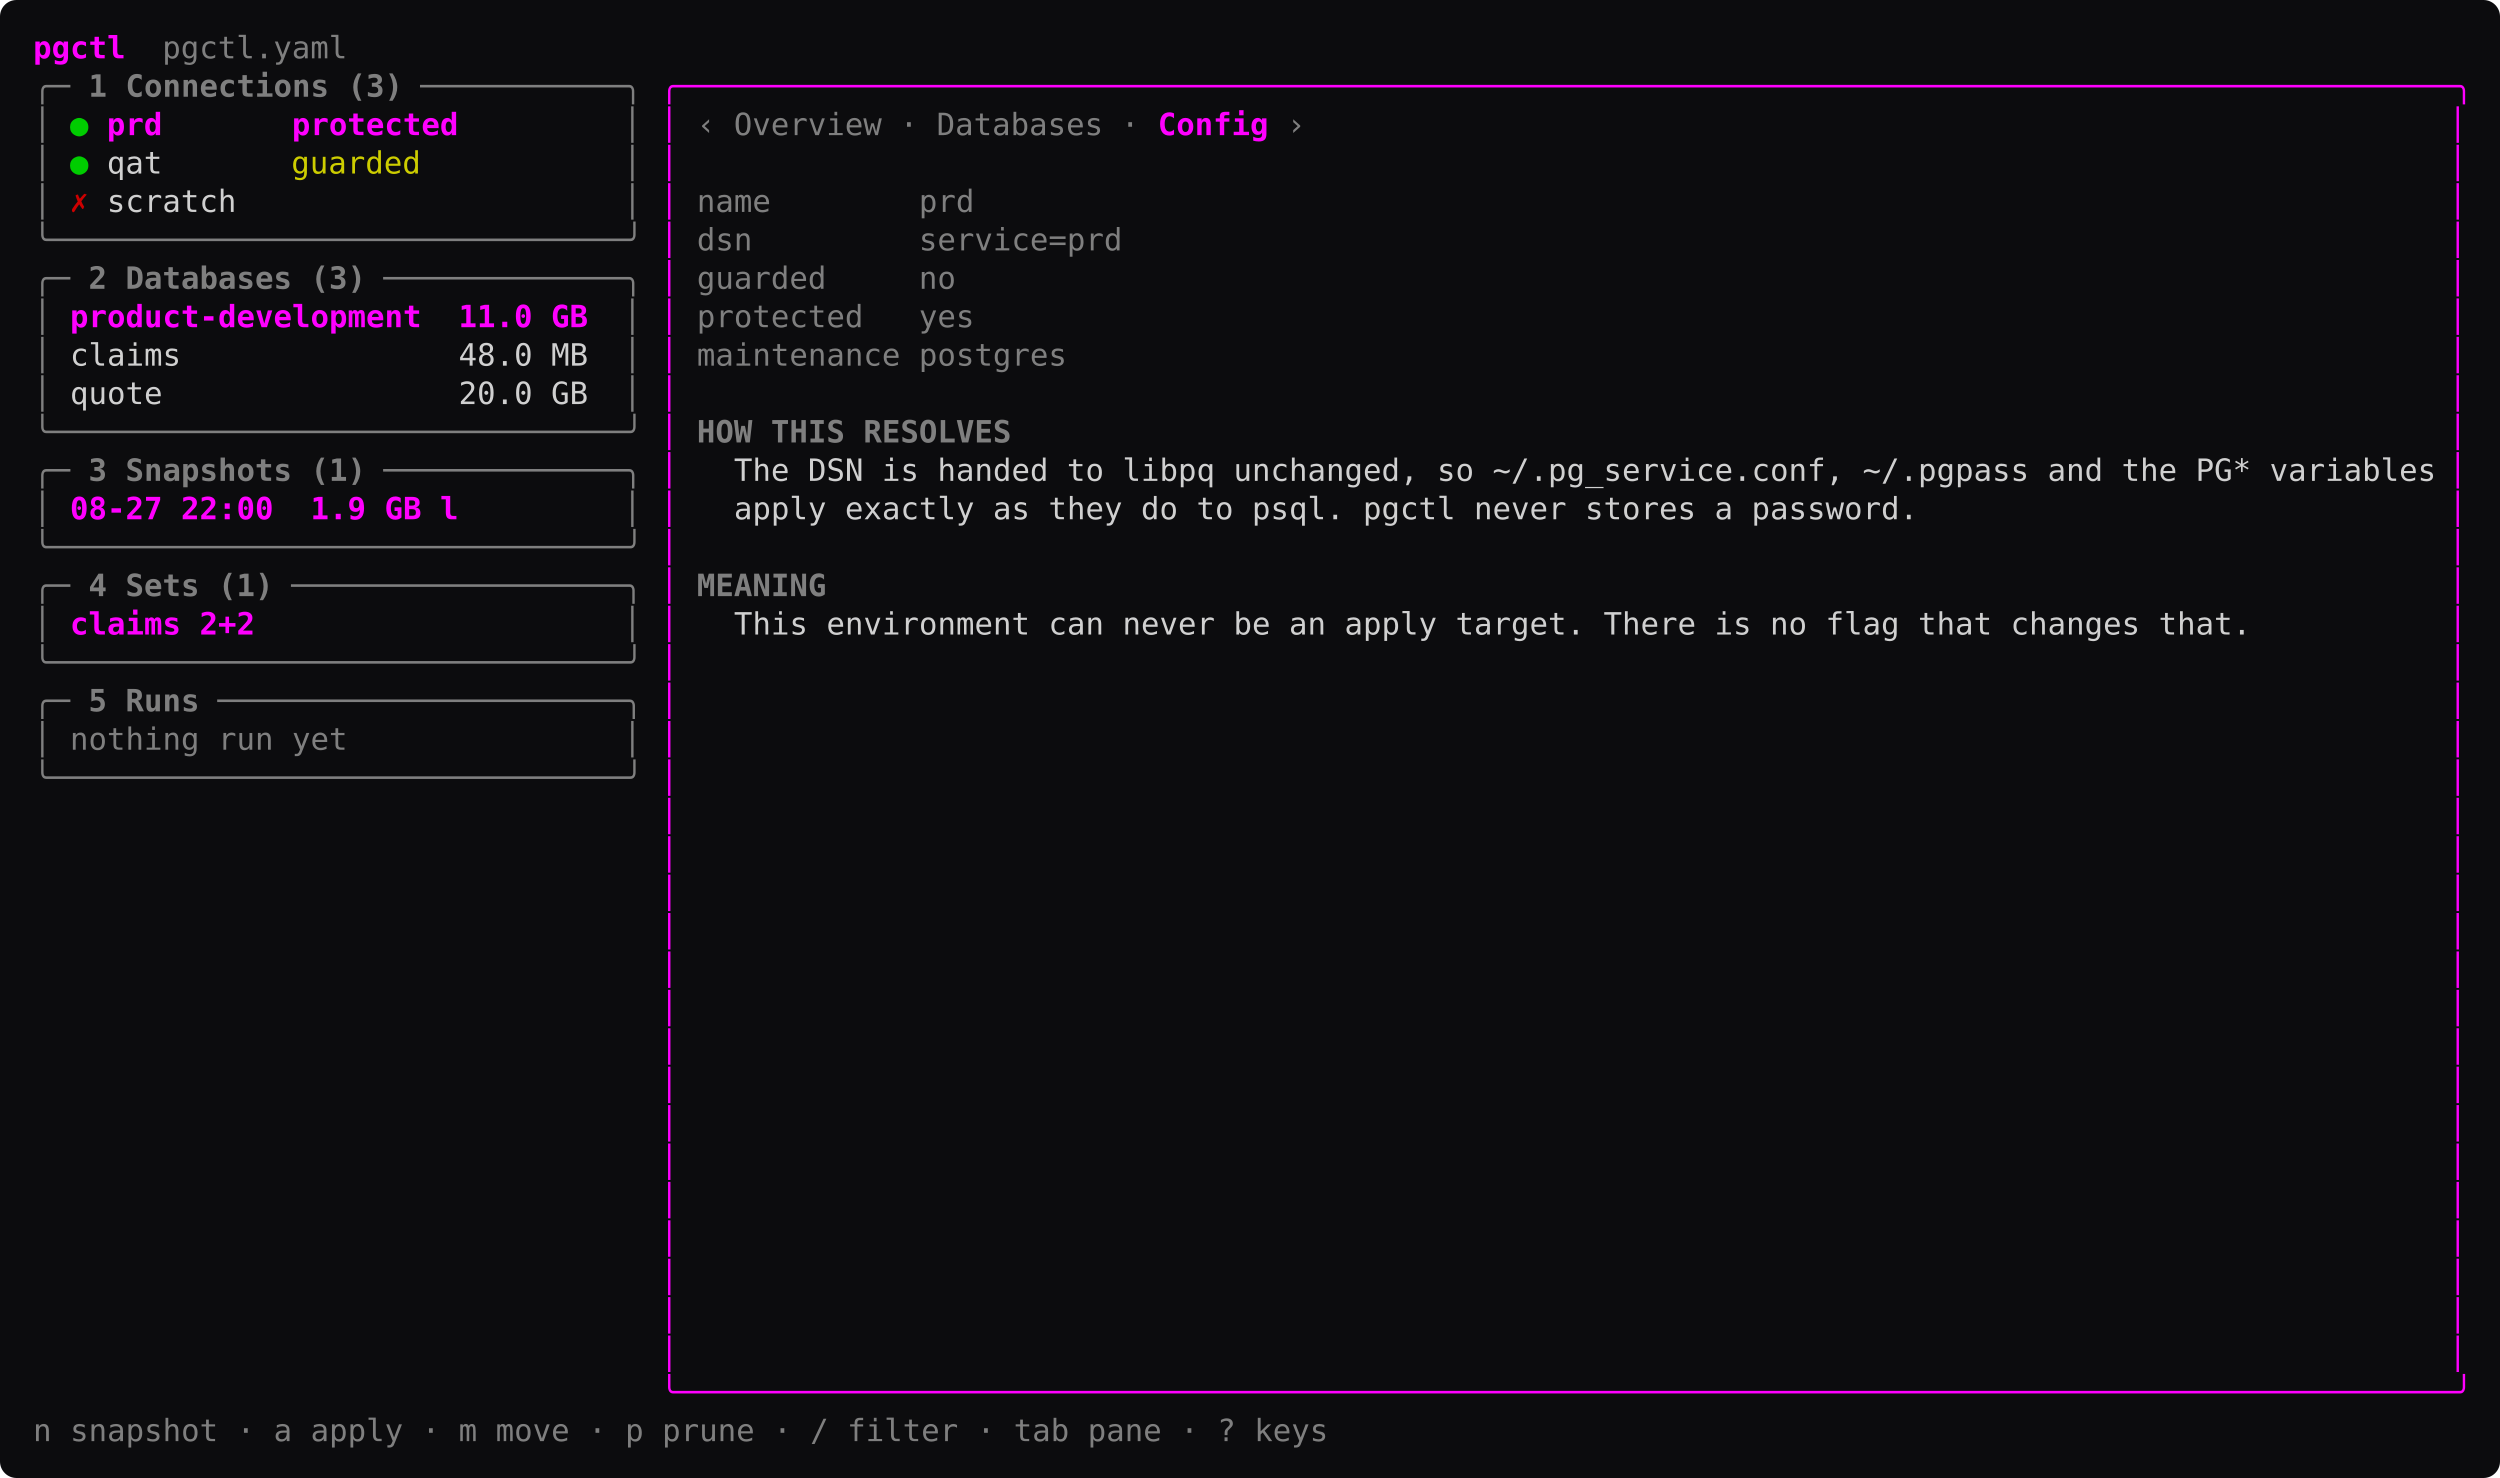
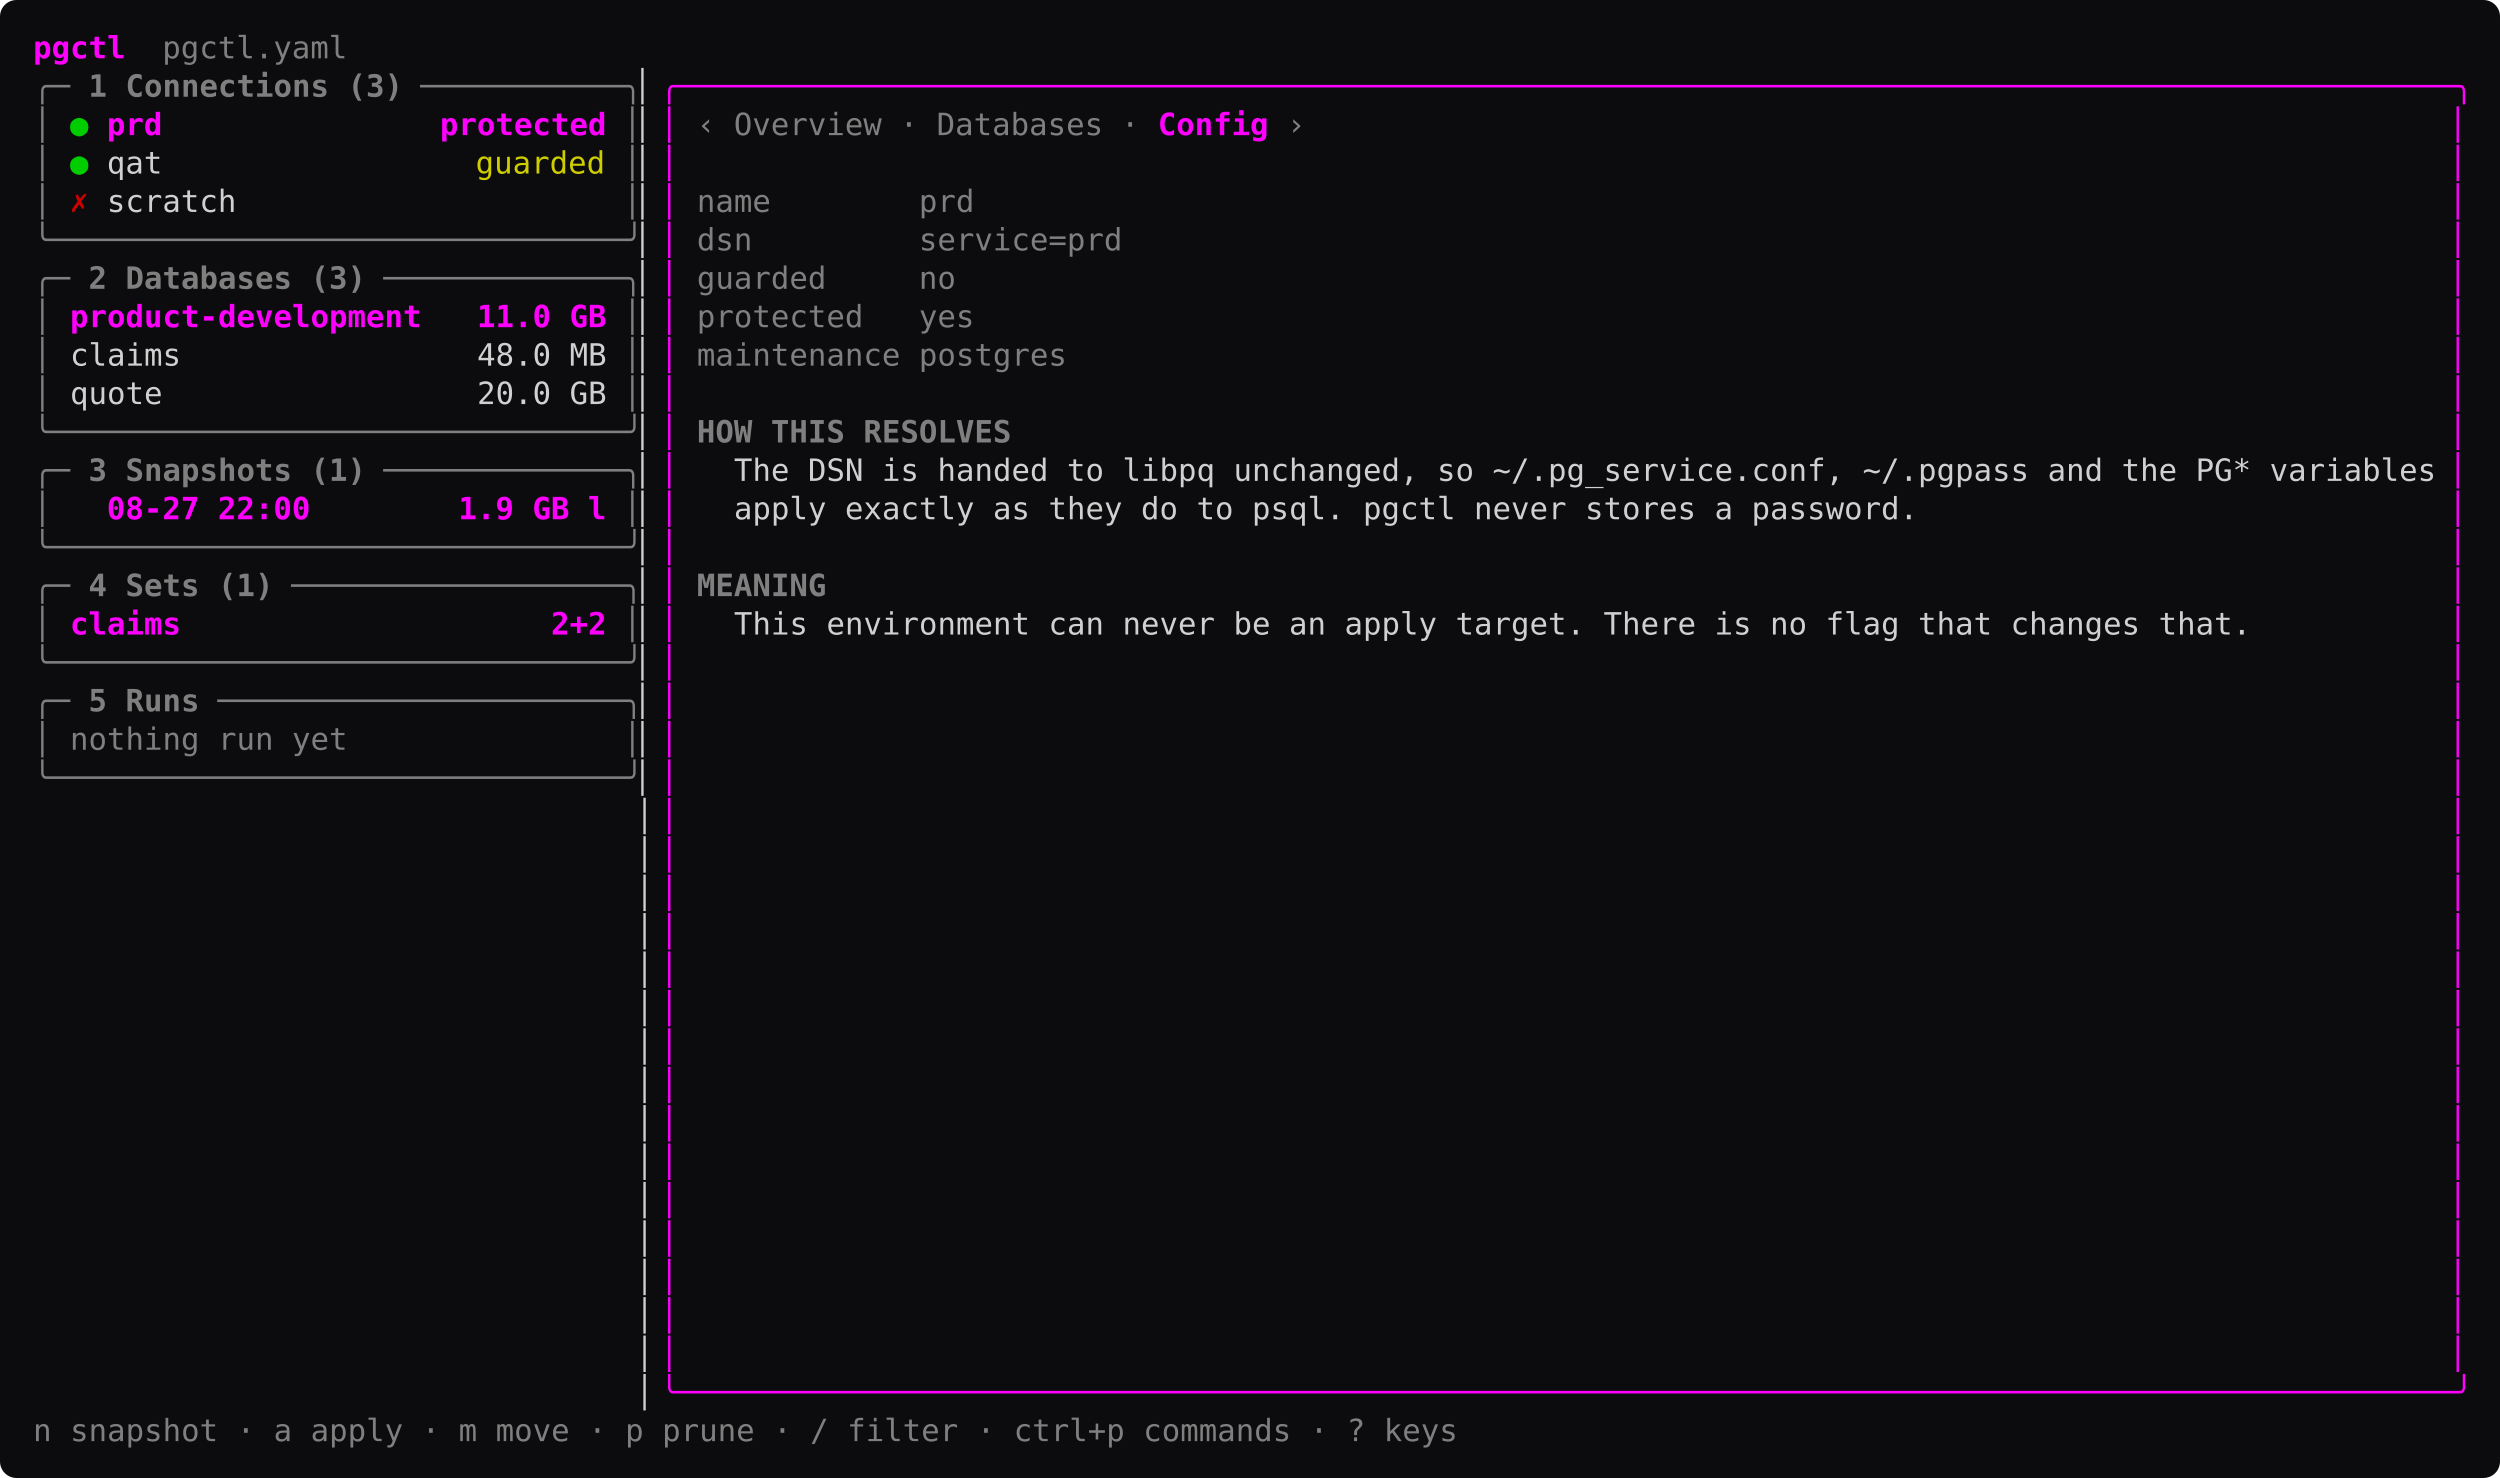
<svg xmlns="http://www.w3.org/2000/svg" width="1057.6" height="625.25" viewBox="0 0 1057.6 625.25" font-family="ui-monospace, 'SF Mono', SFMono-Regular, Menlo, Consolas, 'DejaVu Sans Mono', monospace" font-size="13" role="img">
  <rect width="1057.6" height="625.25" rx="7" fill="#0c0c0e" />
  <text x="14" y="24.68" textLength="39" lengthAdjust="spacing" fill="#ff00ff" font-weight="600" xml:space="preserve">pgctl</text>
  <text x="53" y="24.68" textLength="93.6" lengthAdjust="spacing" fill="#7f7f7f" xml:space="preserve">  pgctl.yaml</text>
  <text x="14" y="40.92" textLength="15.6" lengthAdjust="spacing" fill="#7f7f7f" xml:space="preserve">╭─</text>
  <text x="29.6" y="40.92" textLength="140.4" lengthAdjust="spacing" fill="#7f7f7f" font-weight="600" xml:space="preserve"> 1 Connections (3)</text>
  <text x="177.8" y="40.92" textLength="93.6" lengthAdjust="spacing" fill="#7f7f7f" xml:space="preserve">───────────╮</text>
+   <text x="271.4" y="40.92" textLength="7.8" lengthAdjust="spacing" fill="#d0d0d0" xml:space="preserve">▏</text>
  <text x="279.2" y="40.92" textLength="764.4" lengthAdjust="spacing" fill="#ff00ff" xml:space="preserve">╭────────────────────────────────────────────────────────────────────────────────────────────────╮</text>
  <text x="14" y="57.17" textLength="7.8" lengthAdjust="spacing" fill="#7f7f7f" xml:space="preserve">│</text>
  <text x="29.6" y="57.17" textLength="7.8" lengthAdjust="spacing" fill="#00cd00" xml:space="preserve">●</text>
-   <text x="45.2" y="57.17" textLength="148.2" lengthAdjust="spacing" fill="#ff00ff" font-weight="600" xml:space="preserve">prd       protected</text>
+   <text x="45.2" y="57.17" textLength="210.6" lengthAdjust="spacing" fill="#ff00ff" font-weight="600" xml:space="preserve">prd               protected</text>
  <text x="263.6" y="57.17" textLength="7.8" lengthAdjust="spacing" fill="#7f7f7f" xml:space="preserve">│</text>
+   <text x="271.4" y="57.17" textLength="7.8" lengthAdjust="spacing" fill="#d0d0d0" xml:space="preserve">▏</text>
  <text x="279.2" y="57.17" textLength="7.8" lengthAdjust="spacing" fill="#ff00ff" xml:space="preserve">│</text>
  <text x="294.8" y="57.17" textLength="7.8" lengthAdjust="spacing" fill="#7f7f7f" xml:space="preserve">‹</text>
  <text x="302.6" y="57.17" textLength="70.2" lengthAdjust="spacing" fill="#7f7f7f" xml:space="preserve"> Overview</text>
  <text x="380.6" y="57.17" textLength="7.8" lengthAdjust="spacing" fill="#7f7f7f" xml:space="preserve">·</text>
  <text x="388.4" y="57.17" textLength="78" lengthAdjust="spacing" fill="#7f7f7f" xml:space="preserve"> Databases</text>
  <text x="474.2" y="57.17" textLength="7.8" lengthAdjust="spacing" fill="#7f7f7f" xml:space="preserve">·</text>
  <text x="489.8" y="57.17" textLength="7.8" lengthAdjust="spacing" fill="#ff00ff" font-weight="600" xml:space="preserve">C</text>
  <text x="497.6" y="57.17" textLength="7.8" lengthAdjust="spacing" fill="#ff00ff" font-weight="600" xml:space="preserve">o</text>
  <text x="505.4" y="57.17" textLength="7.8" lengthAdjust="spacing" fill="#ff00ff" font-weight="600" xml:space="preserve">n</text>
  <text x="513.2" y="57.17" textLength="7.8" lengthAdjust="spacing" fill="#ff00ff" font-weight="600" xml:space="preserve">f</text>
  <text x="521" y="57.17" textLength="7.8" lengthAdjust="spacing" fill="#ff00ff" font-weight="600" xml:space="preserve">i</text>
  <text x="528.8" y="57.17" textLength="7.8" lengthAdjust="spacing" fill="#ff00ff" font-weight="600" xml:space="preserve">g</text>
  <text x="544.4" y="57.17" textLength="7.8" lengthAdjust="spacing" fill="#7f7f7f" xml:space="preserve">›</text>
  <text x="1035.8" y="57.17" textLength="7.8" lengthAdjust="spacing" fill="#ff00ff" xml:space="preserve">│</text>
  <text x="14" y="73.42" textLength="7.8" lengthAdjust="spacing" fill="#7f7f7f" xml:space="preserve">│</text>
  <text x="29.6" y="73.42" textLength="7.8" lengthAdjust="spacing" fill="#00cd00" xml:space="preserve">●</text>
  <text x="45.2" y="73.42" textLength="23.4" lengthAdjust="spacing" fill="#d0d0d0" xml:space="preserve">qat</text>
-   <text x="115.4" y="73.42" textLength="62.4" lengthAdjust="spacing" fill="#cdcd00" xml:space="preserve"> guarded</text>
+   <text x="201.2" y="73.42" textLength="54.6" lengthAdjust="spacing" fill="#cdcd00" xml:space="preserve">guarded</text>
  <text x="263.6" y="73.42" textLength="7.8" lengthAdjust="spacing" fill="#7f7f7f" xml:space="preserve">│</text>
+   <text x="271.4" y="73.42" textLength="7.8" lengthAdjust="spacing" fill="#d0d0d0" xml:space="preserve">▏</text>
  <text x="279.2" y="73.42" textLength="7.8" lengthAdjust="spacing" fill="#ff00ff" xml:space="preserve">│</text>
  <text x="1035.8" y="73.42" textLength="7.8" lengthAdjust="spacing" fill="#ff00ff" xml:space="preserve">│</text>
  <text x="14" y="89.67" textLength="7.8" lengthAdjust="spacing" fill="#7f7f7f" xml:space="preserve">│</text>
  <text x="29.6" y="89.67" textLength="7.8" lengthAdjust="spacing" fill="#cd0000" font-weight="600" xml:space="preserve">✗</text>
  <text x="45.2" y="89.67" textLength="54.6" lengthAdjust="spacing" fill="#d0d0d0" xml:space="preserve">scratch</text>
  <text x="263.6" y="89.67" textLength="7.8" lengthAdjust="spacing" fill="#7f7f7f" xml:space="preserve">│</text>
+   <text x="271.4" y="89.67" textLength="7.8" lengthAdjust="spacing" fill="#d0d0d0" xml:space="preserve">▏</text>
  <text x="279.2" y="89.67" textLength="7.8" lengthAdjust="spacing" fill="#ff00ff" xml:space="preserve">│</text>
  <text x="294.8" y="89.67" textLength="117" lengthAdjust="spacing" fill="#7f7f7f" xml:space="preserve">name        prd</text>
  <text x="1035.8" y="89.67" textLength="7.8" lengthAdjust="spacing" fill="#ff00ff" xml:space="preserve">│</text>
  <text x="14" y="105.92" textLength="257.4" lengthAdjust="spacing" fill="#7f7f7f" xml:space="preserve">╰───────────────────────────────╯</text>
+   <text x="271.4" y="105.92" textLength="7.8" lengthAdjust="spacing" fill="#d0d0d0" xml:space="preserve">▏</text>
  <text x="279.2" y="105.92" textLength="7.8" lengthAdjust="spacing" fill="#ff00ff" xml:space="preserve">│</text>
  <text x="294.8" y="105.92" textLength="179.4" lengthAdjust="spacing" fill="#7f7f7f" xml:space="preserve">dsn         service=prd</text>
  <text x="1035.8" y="105.92" textLength="7.8" lengthAdjust="spacing" fill="#ff00ff" xml:space="preserve">│</text>
  <text x="14" y="122.17" textLength="15.6" lengthAdjust="spacing" fill="#7f7f7f" xml:space="preserve">╭─</text>
  <text x="29.6" y="122.17" textLength="124.8" lengthAdjust="spacing" fill="#7f7f7f" font-weight="600" xml:space="preserve"> 2 Databases (3)</text>
  <text x="162.2" y="122.17" textLength="109.2" lengthAdjust="spacing" fill="#7f7f7f" xml:space="preserve">─────────────╮</text>
+   <text x="271.4" y="122.17" textLength="7.8" lengthAdjust="spacing" fill="#d0d0d0" xml:space="preserve">▏</text>
  <text x="279.2" y="122.17" textLength="7.8" lengthAdjust="spacing" fill="#ff00ff" xml:space="preserve">│</text>
  <text x="294.8" y="122.17" textLength="109.2" lengthAdjust="spacing" fill="#7f7f7f" xml:space="preserve">guarded     no</text>
  <text x="1035.8" y="122.17" textLength="7.8" lengthAdjust="spacing" fill="#ff00ff" xml:space="preserve">│</text>
  <text x="14" y="138.43" textLength="7.8" lengthAdjust="spacing" fill="#7f7f7f" xml:space="preserve">│</text>
-   <text x="29.6" y="138.43" textLength="218.4" lengthAdjust="spacing" fill="#ff00ff" font-weight="600" xml:space="preserve">product-development  11.0 GB</text>
+   <text x="29.6" y="138.43" textLength="226.2" lengthAdjust="spacing" fill="#ff00ff" font-weight="600" xml:space="preserve">product-development   11.0 GB</text>
  <text x="263.6" y="138.43" textLength="7.8" lengthAdjust="spacing" fill="#7f7f7f" xml:space="preserve">│</text>
+   <text x="271.4" y="138.43" textLength="7.8" lengthAdjust="spacing" fill="#d0d0d0" xml:space="preserve">▏</text>
  <text x="279.2" y="138.43" textLength="7.8" lengthAdjust="spacing" fill="#ff00ff" xml:space="preserve">│</text>
  <text x="294.8" y="138.43" textLength="117" lengthAdjust="spacing" fill="#7f7f7f" xml:space="preserve">protected   yes</text>
  <text x="1035.8" y="138.43" textLength="7.8" lengthAdjust="spacing" fill="#ff00ff" xml:space="preserve">│</text>
  <text x="14" y="154.68" textLength="7.8" lengthAdjust="spacing" fill="#7f7f7f" xml:space="preserve">│</text>
-   <text x="21.8" y="154.68" textLength="226.2" lengthAdjust="spacing" fill="#d0d0d0" xml:space="preserve"> claims               48.0 MB</text>
+   <text x="21.8" y="154.68" textLength="234" lengthAdjust="spacing" fill="#d0d0d0" xml:space="preserve"> claims                48.0 MB</text>
  <text x="263.6" y="154.68" textLength="7.8" lengthAdjust="spacing" fill="#7f7f7f" xml:space="preserve">│</text>
+   <text x="271.4" y="154.68" textLength="7.8" lengthAdjust="spacing" fill="#d0d0d0" xml:space="preserve">▏</text>
  <text x="279.2" y="154.68" textLength="7.8" lengthAdjust="spacing" fill="#ff00ff" xml:space="preserve">│</text>
  <text x="294.8" y="154.68" textLength="156" lengthAdjust="spacing" fill="#7f7f7f" xml:space="preserve">maintenance postgres</text>
  <text x="1035.8" y="154.68" textLength="7.8" lengthAdjust="spacing" fill="#ff00ff" xml:space="preserve">│</text>
  <text x="14" y="170.93" textLength="7.8" lengthAdjust="spacing" fill="#7f7f7f" xml:space="preserve">│</text>
-   <text x="21.8" y="170.93" textLength="226.2" lengthAdjust="spacing" fill="#d0d0d0" xml:space="preserve"> quote                20.0 GB</text>
+   <text x="21.8" y="170.93" textLength="234" lengthAdjust="spacing" fill="#d0d0d0" xml:space="preserve"> quote                 20.0 GB</text>
  <text x="263.6" y="170.93" textLength="7.8" lengthAdjust="spacing" fill="#7f7f7f" xml:space="preserve">│</text>
+   <text x="271.4" y="170.93" textLength="7.8" lengthAdjust="spacing" fill="#d0d0d0" xml:space="preserve">▏</text>
  <text x="279.2" y="170.93" textLength="7.8" lengthAdjust="spacing" fill="#ff00ff" xml:space="preserve">│</text>
  <text x="1035.8" y="170.93" textLength="7.8" lengthAdjust="spacing" fill="#ff00ff" xml:space="preserve">│</text>
  <text x="14" y="187.18" textLength="257.4" lengthAdjust="spacing" fill="#7f7f7f" xml:space="preserve">╰───────────────────────────────╯</text>
+   <text x="271.4" y="187.18" textLength="7.8" lengthAdjust="spacing" fill="#d0d0d0" xml:space="preserve">▏</text>
  <text x="279.2" y="187.18" textLength="7.8" lengthAdjust="spacing" fill="#ff00ff" xml:space="preserve">│</text>
  <text x="294.8" y="187.18" textLength="132.6" lengthAdjust="spacing" fill="#7f7f7f" font-weight="600" xml:space="preserve">HOW THIS RESOLVES</text>
  <text x="1035.8" y="187.18" textLength="7.8" lengthAdjust="spacing" fill="#ff00ff" xml:space="preserve">│</text>
  <text x="14" y="203.43" textLength="15.6" lengthAdjust="spacing" fill="#7f7f7f" xml:space="preserve">╭─</text>
  <text x="29.6" y="203.43" textLength="124.8" lengthAdjust="spacing" fill="#7f7f7f" font-weight="600" xml:space="preserve"> 3 Snapshots (1)</text>
  <text x="162.2" y="203.43" textLength="109.2" lengthAdjust="spacing" fill="#7f7f7f" xml:space="preserve">─────────────╮</text>
+   <text x="271.4" y="203.43" textLength="7.8" lengthAdjust="spacing" fill="#d0d0d0" xml:space="preserve">▏</text>
  <text x="279.2" y="203.43" textLength="7.8" lengthAdjust="spacing" fill="#ff00ff" xml:space="preserve">│</text>
  <text x="287" y="203.43" textLength="741" lengthAdjust="spacing" fill="#d0d0d0" xml:space="preserve">   The DSN is handed to libpq unchanged, so ~/.pg_service.conf, ~/.pgpass and the PG* variables</text>
  <text x="1035.8" y="203.43" textLength="7.8" lengthAdjust="spacing" fill="#ff00ff" xml:space="preserve">│</text>
  <text x="14" y="219.68" textLength="7.8" lengthAdjust="spacing" fill="#7f7f7f" xml:space="preserve">│</text>
-   <text x="29.6" y="219.68" textLength="163.8" lengthAdjust="spacing" fill="#ff00ff" font-weight="600" xml:space="preserve">08-27 22:00  1.9 GB l</text>
+   <text x="45.2" y="219.68" textLength="210.6" lengthAdjust="spacing" fill="#ff00ff" font-weight="600" xml:space="preserve">08-27 22:00        1.9 GB l</text>
  <text x="263.6" y="219.68" textLength="7.8" lengthAdjust="spacing" fill="#7f7f7f" xml:space="preserve">│</text>
+   <text x="271.4" y="219.68" textLength="7.8" lengthAdjust="spacing" fill="#d0d0d0" xml:space="preserve">▏</text>
  <text x="279.2" y="219.68" textLength="7.8" lengthAdjust="spacing" fill="#ff00ff" xml:space="preserve">│</text>
  <text x="287" y="219.68" textLength="522.6" lengthAdjust="spacing" fill="#d0d0d0" xml:space="preserve">   apply exactly as they do to psql. pgctl never stores a password.</text>
  <text x="1035.8" y="219.68" textLength="7.8" lengthAdjust="spacing" fill="#ff00ff" xml:space="preserve">│</text>
  <text x="14" y="235.93" textLength="257.4" lengthAdjust="spacing" fill="#7f7f7f" xml:space="preserve">╰───────────────────────────────╯</text>
+   <text x="271.4" y="235.93" textLength="7.8" lengthAdjust="spacing" fill="#d0d0d0" xml:space="preserve">▏</text>
  <text x="279.2" y="235.93" textLength="7.8" lengthAdjust="spacing" fill="#ff00ff" xml:space="preserve">│</text>
  <text x="1035.8" y="235.93" textLength="7.8" lengthAdjust="spacing" fill="#ff00ff" xml:space="preserve">│</text>
  <text x="14" y="252.18" textLength="15.6" lengthAdjust="spacing" fill="#7f7f7f" xml:space="preserve">╭─</text>
  <text x="29.6" y="252.18" textLength="85.8" lengthAdjust="spacing" fill="#7f7f7f" font-weight="600" xml:space="preserve"> 4 Sets (1)</text>
  <text x="123.2" y="252.18" textLength="148.2" lengthAdjust="spacing" fill="#7f7f7f" xml:space="preserve">──────────────────╮</text>
+   <text x="271.4" y="252.18" textLength="7.8" lengthAdjust="spacing" fill="#d0d0d0" xml:space="preserve">▏</text>
  <text x="279.2" y="252.18" textLength="7.8" lengthAdjust="spacing" fill="#ff00ff" xml:space="preserve">│</text>
  <text x="294.8" y="252.18" textLength="54.6" lengthAdjust="spacing" fill="#7f7f7f" font-weight="600" xml:space="preserve">MEANING</text>
  <text x="1035.8" y="252.18" textLength="7.8" lengthAdjust="spacing" fill="#ff00ff" xml:space="preserve">│</text>
  <text x="14" y="268.43" textLength="7.8" lengthAdjust="spacing" fill="#7f7f7f" xml:space="preserve">│</text>
-   <text x="29.6" y="268.43" textLength="78" lengthAdjust="spacing" fill="#ff00ff" font-weight="600" xml:space="preserve">claims 2+2</text>
+   <text x="29.6" y="268.43" textLength="226.2" lengthAdjust="spacing" fill="#ff00ff" font-weight="600" xml:space="preserve">claims                    2+2</text>
  <text x="263.6" y="268.43" textLength="7.8" lengthAdjust="spacing" fill="#7f7f7f" xml:space="preserve">│</text>
+   <text x="271.4" y="268.43" textLength="7.8" lengthAdjust="spacing" fill="#d0d0d0" xml:space="preserve">▏</text>
  <text x="279.2" y="268.43" textLength="7.8" lengthAdjust="spacing" fill="#ff00ff" xml:space="preserve">│</text>
  <text x="287" y="268.43" textLength="663" lengthAdjust="spacing" fill="#d0d0d0" xml:space="preserve">   This environment can never be an apply target. There is no flag that changes that.</text>
  <text x="1035.8" y="268.43" textLength="7.8" lengthAdjust="spacing" fill="#ff00ff" xml:space="preserve">│</text>
  <text x="14" y="284.68" textLength="257.4" lengthAdjust="spacing" fill="#7f7f7f" xml:space="preserve">╰───────────────────────────────╯</text>
+   <text x="271.4" y="284.68" textLength="7.8" lengthAdjust="spacing" fill="#d0d0d0" xml:space="preserve">▏</text>
  <text x="279.2" y="284.68" textLength="7.8" lengthAdjust="spacing" fill="#ff00ff" xml:space="preserve">│</text>
  <text x="1035.8" y="284.68" textLength="7.8" lengthAdjust="spacing" fill="#ff00ff" xml:space="preserve">│</text>
  <text x="14" y="300.93" textLength="15.6" lengthAdjust="spacing" fill="#7f7f7f" xml:space="preserve">╭─</text>
  <text x="29.6" y="300.93" textLength="54.6" lengthAdjust="spacing" fill="#7f7f7f" font-weight="600" xml:space="preserve"> 5 Runs</text>
  <text x="92" y="300.93" textLength="179.4" lengthAdjust="spacing" fill="#7f7f7f" xml:space="preserve">──────────────────────╮</text>
+   <text x="271.4" y="300.93" textLength="7.8" lengthAdjust="spacing" fill="#d0d0d0" xml:space="preserve">▏</text>
  <text x="279.2" y="300.93" textLength="7.8" lengthAdjust="spacing" fill="#ff00ff" xml:space="preserve">│</text>
  <text x="1035.8" y="300.93" textLength="7.8" lengthAdjust="spacing" fill="#ff00ff" xml:space="preserve">│</text>
  <text x="14" y="317.18" textLength="7.8" lengthAdjust="spacing" fill="#7f7f7f" xml:space="preserve">│</text>
  <text x="29.6" y="317.18" textLength="117" lengthAdjust="spacing" fill="#7f7f7f" xml:space="preserve">nothing run yet</text>
  <text x="263.6" y="317.18" textLength="7.8" lengthAdjust="spacing" fill="#7f7f7f" xml:space="preserve">│</text>
+   <text x="271.4" y="317.18" textLength="7.8" lengthAdjust="spacing" fill="#d0d0d0" xml:space="preserve">▏</text>
  <text x="279.2" y="317.18" textLength="7.8" lengthAdjust="spacing" fill="#ff00ff" xml:space="preserve">│</text>
  <text x="1035.8" y="317.18" textLength="7.8" lengthAdjust="spacing" fill="#ff00ff" xml:space="preserve">│</text>
  <text x="14" y="333.43" textLength="257.4" lengthAdjust="spacing" fill="#7f7f7f" xml:space="preserve">╰───────────────────────────────╯</text>
+   <text x="271.4" y="333.43" textLength="7.8" lengthAdjust="spacing" fill="#d0d0d0" xml:space="preserve">▏</text>
  <text x="279.2" y="333.43" textLength="7.8" lengthAdjust="spacing" fill="#ff00ff" xml:space="preserve">│</text>
  <text x="1035.8" y="333.43" textLength="7.8" lengthAdjust="spacing" fill="#ff00ff" xml:space="preserve">│</text>
+   <text x="14" y="349.68" textLength="265.2" lengthAdjust="spacing" fill="#d0d0d0" xml:space="preserve">                                 ▏</text>
  <text x="279.2" y="349.68" textLength="7.8" lengthAdjust="spacing" fill="#ff00ff" xml:space="preserve">│</text>
  <text x="1035.8" y="349.68" textLength="7.8" lengthAdjust="spacing" fill="#ff00ff" xml:space="preserve">│</text>
+   <text x="14" y="365.93" textLength="265.2" lengthAdjust="spacing" fill="#d0d0d0" xml:space="preserve">                                 ▏</text>
  <text x="279.2" y="365.93" textLength="7.8" lengthAdjust="spacing" fill="#ff00ff" xml:space="preserve">│</text>
  <text x="1035.8" y="365.93" textLength="7.8" lengthAdjust="spacing" fill="#ff00ff" xml:space="preserve">│</text>
+   <text x="14" y="382.18" textLength="265.2" lengthAdjust="spacing" fill="#d0d0d0" xml:space="preserve">                                 ▏</text>
  <text x="279.2" y="382.18" textLength="7.8" lengthAdjust="spacing" fill="#ff00ff" xml:space="preserve">│</text>
  <text x="1035.8" y="382.18" textLength="7.8" lengthAdjust="spacing" fill="#ff00ff" xml:space="preserve">│</text>
+   <text x="14" y="398.43" textLength="265.2" lengthAdjust="spacing" fill="#d0d0d0" xml:space="preserve">                                 ▏</text>
  <text x="279.2" y="398.43" textLength="7.8" lengthAdjust="spacing" fill="#ff00ff" xml:space="preserve">│</text>
  <text x="1035.8" y="398.43" textLength="7.8" lengthAdjust="spacing" fill="#ff00ff" xml:space="preserve">│</text>
+   <text x="14" y="414.68" textLength="265.2" lengthAdjust="spacing" fill="#d0d0d0" xml:space="preserve">                                 ▏</text>
  <text x="279.2" y="414.68" textLength="7.8" lengthAdjust="spacing" fill="#ff00ff" xml:space="preserve">│</text>
  <text x="1035.8" y="414.68" textLength="7.8" lengthAdjust="spacing" fill="#ff00ff" xml:space="preserve">│</text>
+   <text x="14" y="430.93" textLength="265.2" lengthAdjust="spacing" fill="#d0d0d0" xml:space="preserve">                                 ▏</text>
  <text x="279.2" y="430.93" textLength="7.8" lengthAdjust="spacing" fill="#ff00ff" xml:space="preserve">│</text>
  <text x="1035.8" y="430.93" textLength="7.8" lengthAdjust="spacing" fill="#ff00ff" xml:space="preserve">│</text>
+   <text x="14" y="447.18" textLength="265.2" lengthAdjust="spacing" fill="#d0d0d0" xml:space="preserve">                                 ▏</text>
  <text x="279.2" y="447.18" textLength="7.8" lengthAdjust="spacing" fill="#ff00ff" xml:space="preserve">│</text>
  <text x="1035.8" y="447.18" textLength="7.8" lengthAdjust="spacing" fill="#ff00ff" xml:space="preserve">│</text>
+   <text x="14" y="463.43" textLength="265.2" lengthAdjust="spacing" fill="#d0d0d0" xml:space="preserve">                                 ▏</text>
  <text x="279.2" y="463.43" textLength="7.8" lengthAdjust="spacing" fill="#ff00ff" xml:space="preserve">│</text>
  <text x="1035.8" y="463.43" textLength="7.8" lengthAdjust="spacing" fill="#ff00ff" xml:space="preserve">│</text>
+   <text x="14" y="479.68" textLength="265.2" lengthAdjust="spacing" fill="#d0d0d0" xml:space="preserve">                                 ▏</text>
  <text x="279.2" y="479.68" textLength="7.8" lengthAdjust="spacing" fill="#ff00ff" xml:space="preserve">│</text>
  <text x="1035.8" y="479.68" textLength="7.8" lengthAdjust="spacing" fill="#ff00ff" xml:space="preserve">│</text>
+   <text x="14" y="495.93" textLength="265.2" lengthAdjust="spacing" fill="#d0d0d0" xml:space="preserve">                                 ▏</text>
  <text x="279.2" y="495.93" textLength="7.8" lengthAdjust="spacing" fill="#ff00ff" xml:space="preserve">│</text>
  <text x="1035.8" y="495.93" textLength="7.8" lengthAdjust="spacing" fill="#ff00ff" xml:space="preserve">│</text>
+   <text x="14" y="512.17" textLength="265.2" lengthAdjust="spacing" fill="#d0d0d0" xml:space="preserve">                                 ▏</text>
  <text x="279.2" y="512.17" textLength="7.8" lengthAdjust="spacing" fill="#ff00ff" xml:space="preserve">│</text>
  <text x="1035.8" y="512.17" textLength="7.8" lengthAdjust="spacing" fill="#ff00ff" xml:space="preserve">│</text>
+   <text x="14" y="528.42" textLength="265.2" lengthAdjust="spacing" fill="#d0d0d0" xml:space="preserve">                                 ▏</text>
  <text x="279.2" y="528.42" textLength="7.8" lengthAdjust="spacing" fill="#ff00ff" xml:space="preserve">│</text>
  <text x="1035.8" y="528.42" textLength="7.8" lengthAdjust="spacing" fill="#ff00ff" xml:space="preserve">│</text>
+   <text x="14" y="544.67" textLength="265.2" lengthAdjust="spacing" fill="#d0d0d0" xml:space="preserve">                                 ▏</text>
  <text x="279.2" y="544.67" textLength="7.8" lengthAdjust="spacing" fill="#ff00ff" xml:space="preserve">│</text>
  <text x="1035.8" y="544.67" textLength="7.8" lengthAdjust="spacing" fill="#ff00ff" xml:space="preserve">│</text>
+   <text x="14" y="560.92" textLength="265.2" lengthAdjust="spacing" fill="#d0d0d0" xml:space="preserve">                                 ▏</text>
  <text x="279.2" y="560.92" textLength="7.8" lengthAdjust="spacing" fill="#ff00ff" xml:space="preserve">│</text>
  <text x="1035.8" y="560.92" textLength="7.8" lengthAdjust="spacing" fill="#ff00ff" xml:space="preserve">│</text>
+   <text x="14" y="577.17" textLength="265.2" lengthAdjust="spacing" fill="#d0d0d0" xml:space="preserve">                                 ▏</text>
  <text x="279.2" y="577.17" textLength="7.8" lengthAdjust="spacing" fill="#ff00ff" xml:space="preserve">│</text>
  <text x="1035.8" y="577.17" textLength="7.8" lengthAdjust="spacing" fill="#ff00ff" xml:space="preserve">│</text>
+   <text x="14" y="593.42" textLength="265.2" lengthAdjust="spacing" fill="#d0d0d0" xml:space="preserve">                                 ▏</text>
  <text x="279.2" y="593.42" textLength="764.4" lengthAdjust="spacing" fill="#ff00ff" xml:space="preserve">╰────────────────────────────────────────────────────────────────────────────────────────────────╯</text>
-   <text x="14" y="609.67" textLength="546" lengthAdjust="spacing" fill="#7f7f7f" xml:space="preserve">n snapshot · a apply · m move · p prune · / filter · tab pane · ? keys</text>
+   <text x="14" y="609.67" textLength="600.6" lengthAdjust="spacing" fill="#7f7f7f" xml:space="preserve">n snapshot · a apply · m move · p prune · / filter · ctrl+p commands · ? keys</text>
</svg>
